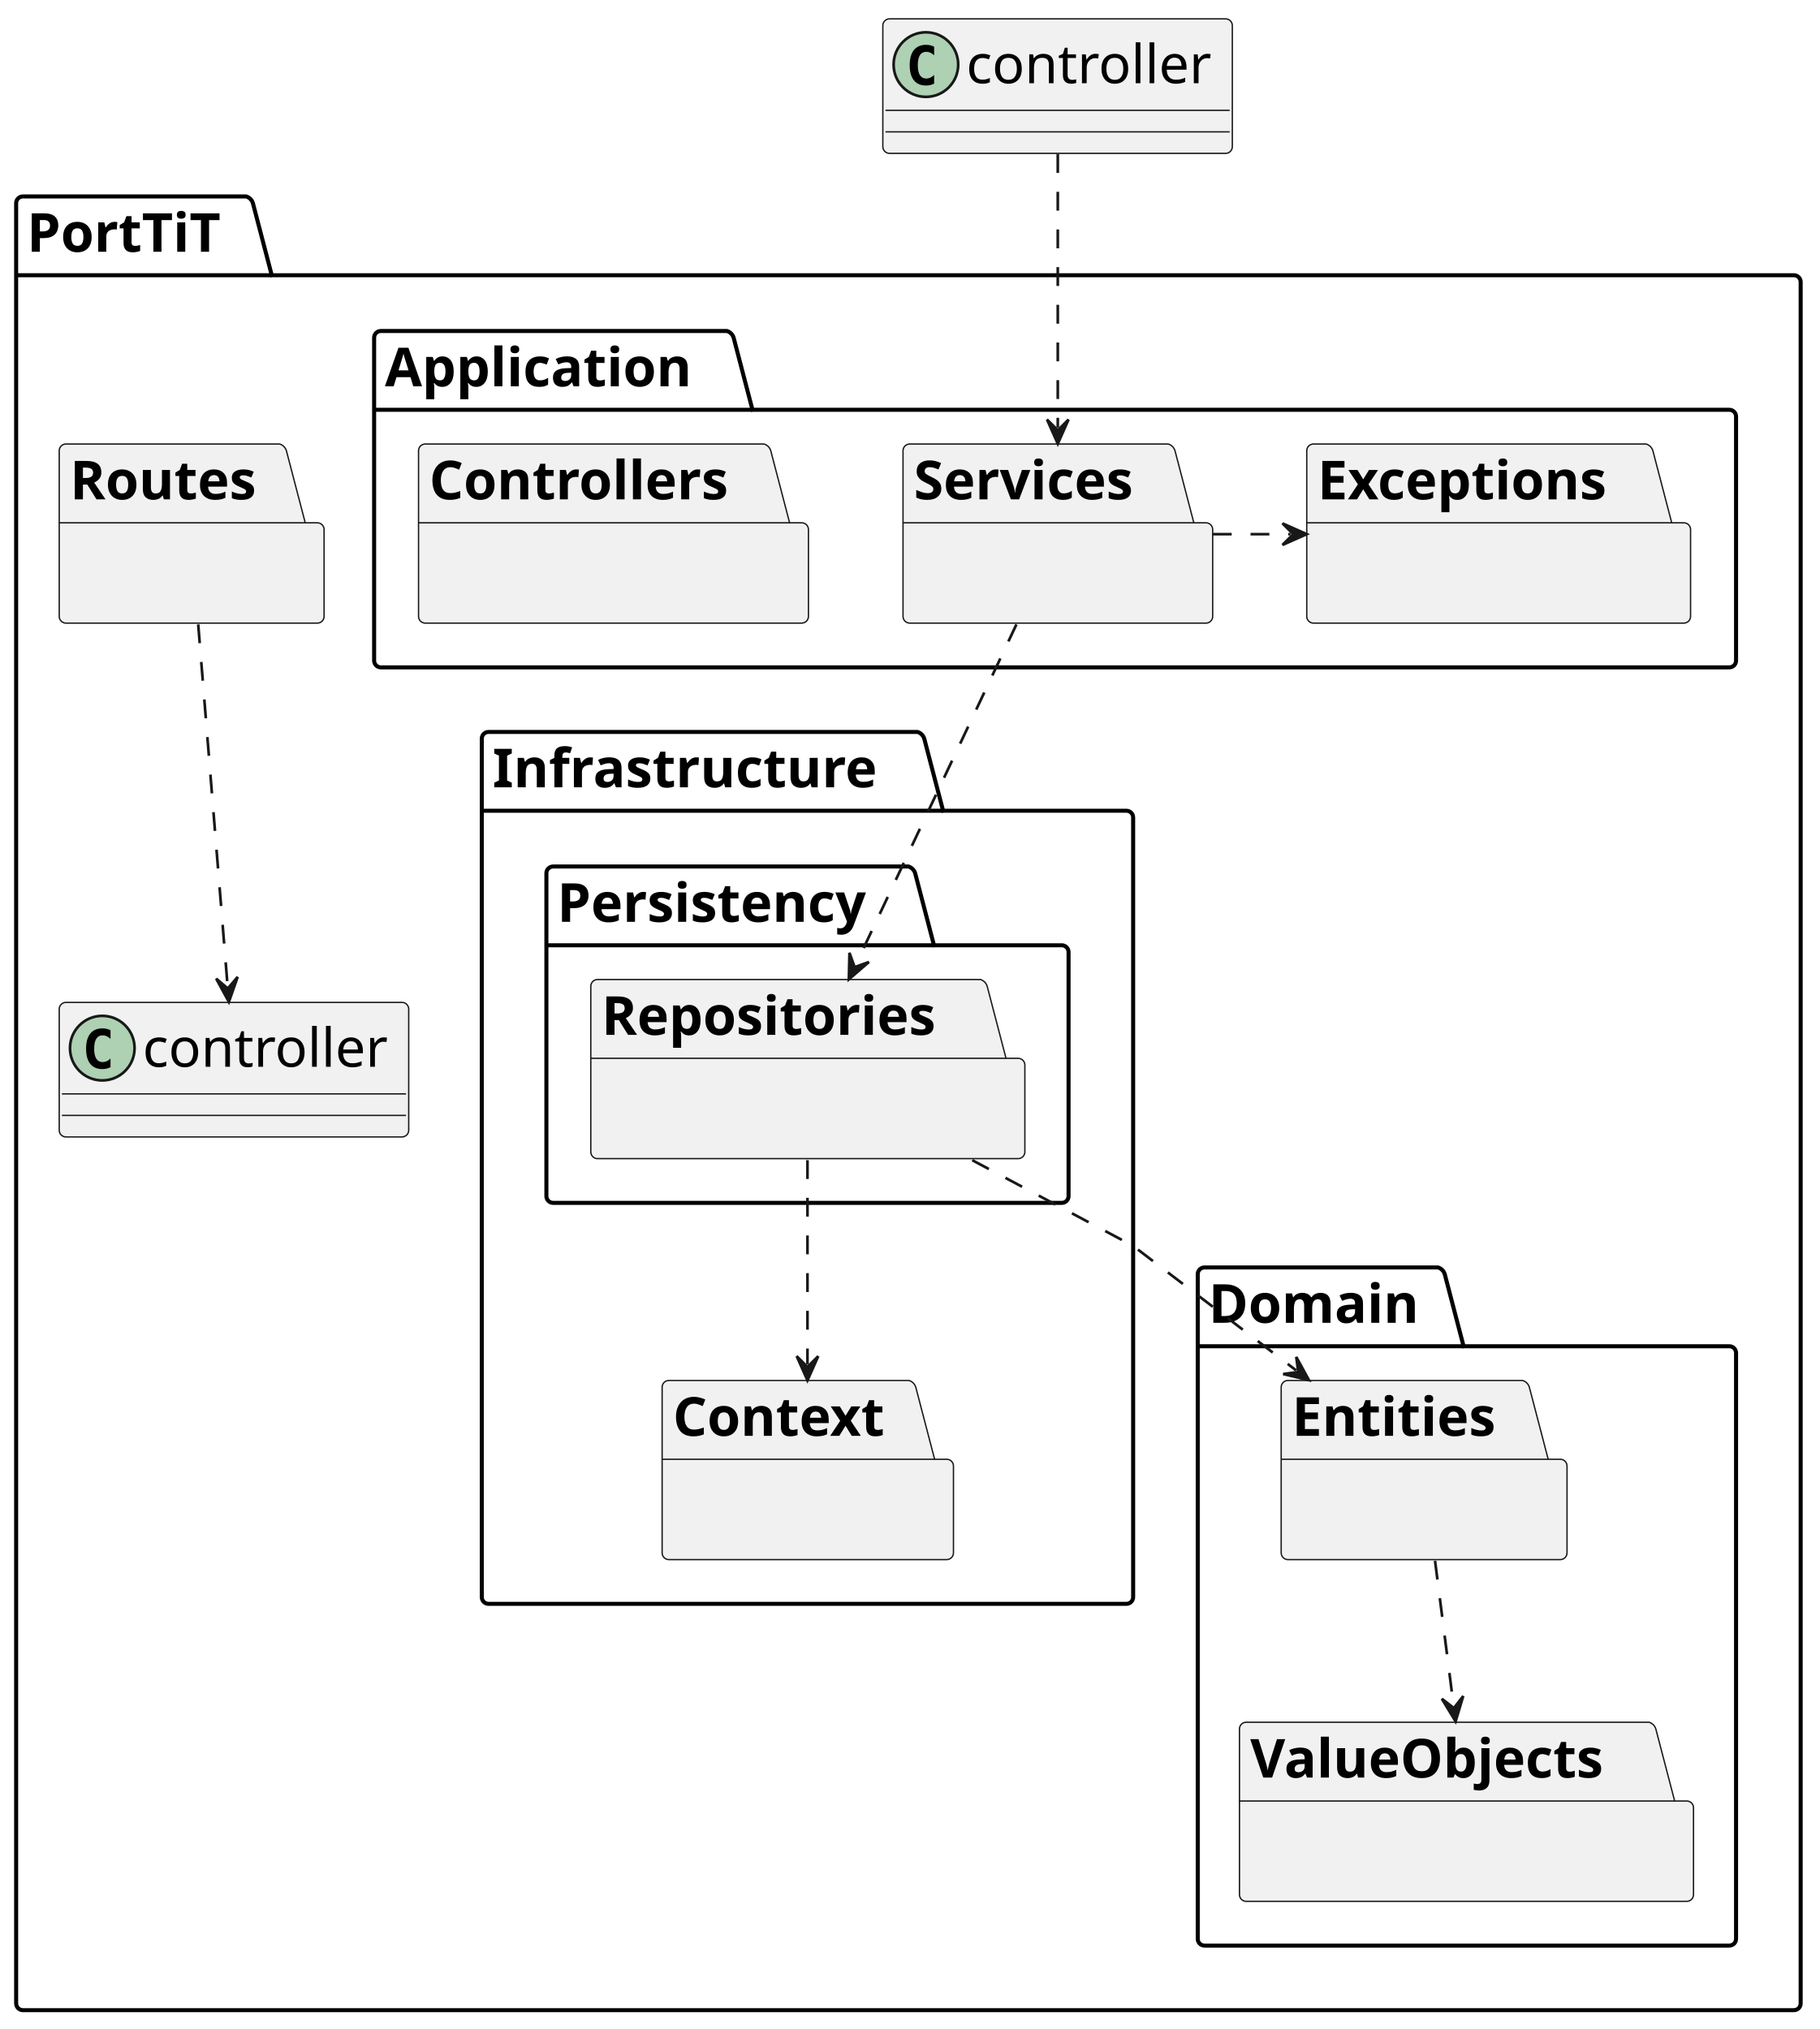
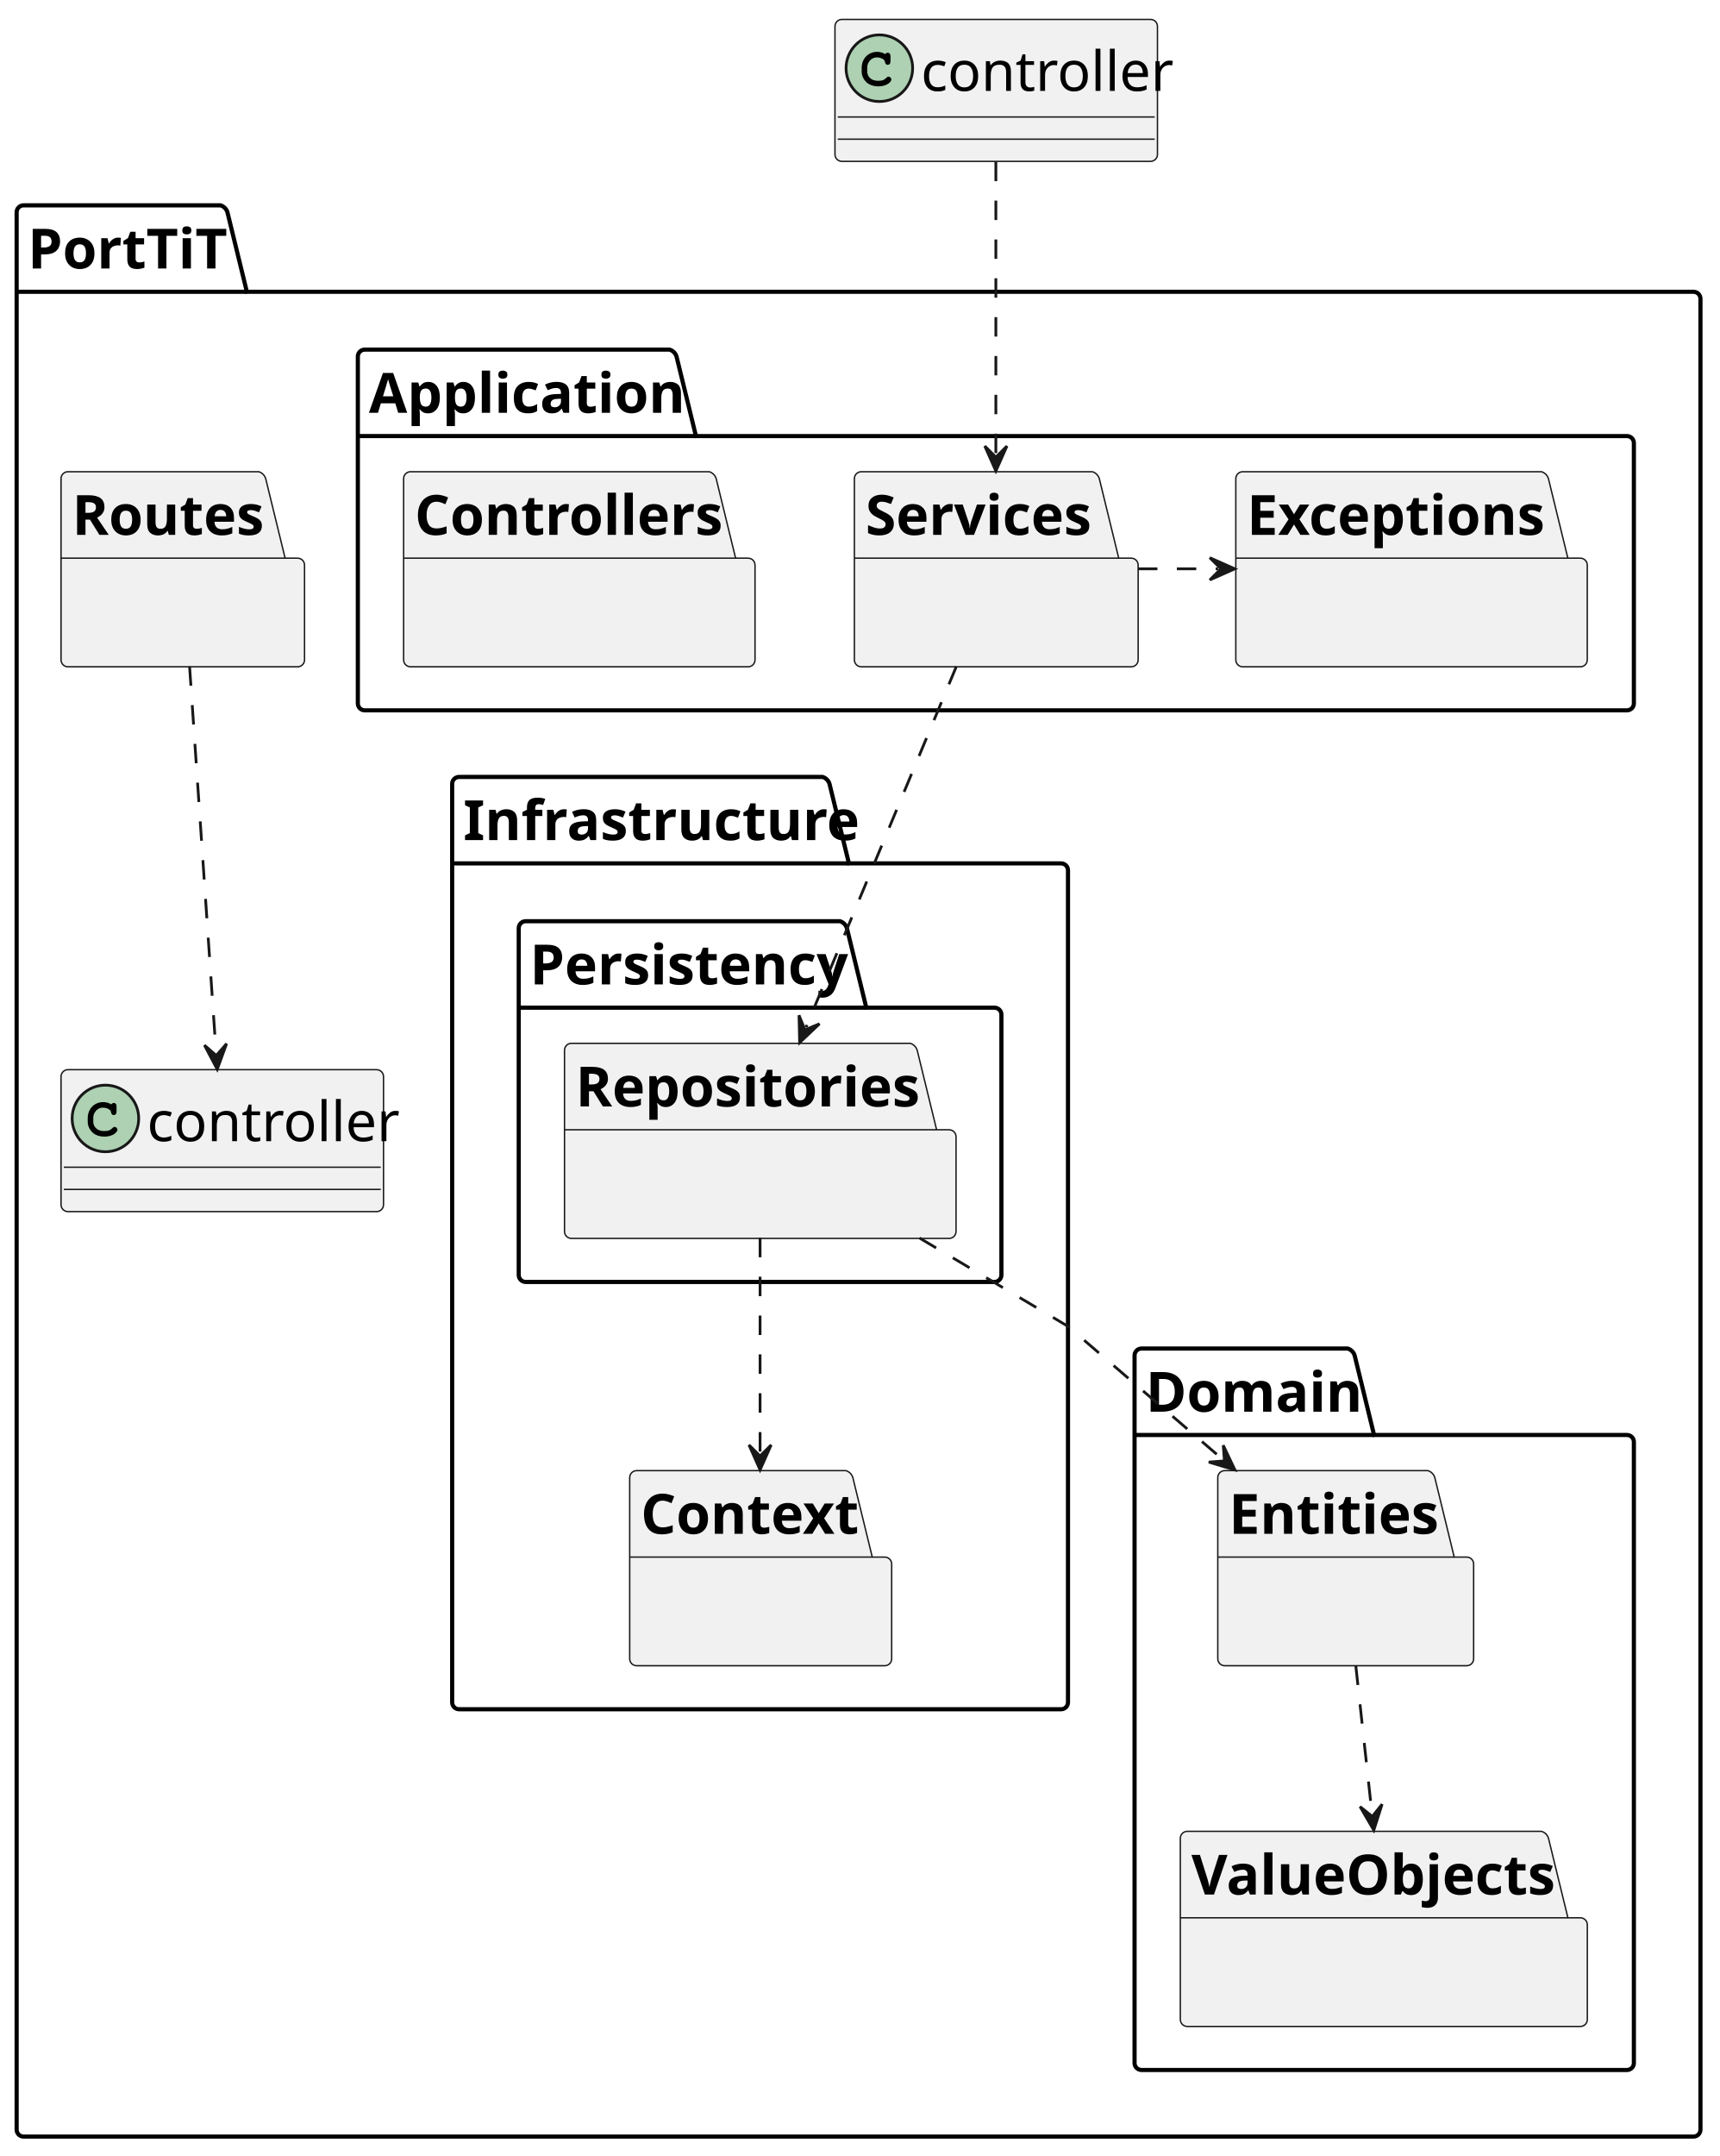
- <svg xmlns="http://www.w3.org/2000/svg" contentStyleType="text/css" data-diagram-type="CLASS" height="754px" preserveAspectRatio="none" style="width:676px;height:754px;background:#FFFFFF;" version="1.1" viewBox="0 0 676 754" width="676px" zoomAndPan="magnify">
+ <svg xmlns="http://www.w3.org/2000/svg" contentStyleType="text/css" data-diagram-type="CLASS" height="777px" preserveAspectRatio="none" style="width:620px;height:777px;background:#FFFFFF;" version="1.1" viewBox="0 0 620 777" width="620px" zoomAndPan="magnify">
  <defs />
  <g>
    <g class="cluster" data-entity="PortTiT" data-source-line="3" data-uid="ent0002" id="cluster_PortTiT">
-       <path d="M8.5,73 L91.463,73 A3.75,3.75 0 0 1 93.963,75.5 L100.963,102.281 L666.5,102.281 A2.5,2.5 0 0 1 669,104.781 L669,744.5 A2.5,2.5 0 0 1 666.5,747 L8.5,747 A2.5,2.5 0 0 1 6,744.5 L6,75.5 A2.5,2.5 0 0 1 8.5,73" fill="none" style="stroke:#000000;stroke-width:1.5;" />
-       <line style="stroke:#000000;stroke-width:1.5;" x1="6" x2="100.963" y1="102.281" y2="102.281" />
-       <text fill="#000000" font-family="sans-serif" font-size="20" font-weight="bold" lengthAdjust="spacing" textLength="81.963" x="10" y="93.564">PortTiT</text>
+       <path d="M8.5,74 L79.49,74 A3.75,3.75 0 0 1 81.99,76.5 L88.99,105.156 L610.5,105.156 A2.5,2.5 0 0 1 613,107.656 L613,767.5 A2.5,2.5 0 0 1 610.5,770 L8.5,770 A2.5,2.5 0 0 1 6,767.5 L6,76.5 A2.5,2.5 0 0 1 8.5,74" fill="none" style="stroke:#000000;stroke-width:1.5;" />
+       <line style="stroke:#000000;stroke-width:1.5;" x1="6" x2="88.99" y1="105.156" y2="105.156" />
+       <text fill="#000000" font-family="sans-serif" font-size="20" font-weight="bold" lengthAdjust="spacing" textLength="69.99" x="10" y="96.762">PortTiT</text>
    </g>
    <g class="cluster" data-entity="Application" data-source-line="11" data-uid="ent0006" id="cluster_Application">
-       <path d="M141.5,123 L270.068,123 A3.75,3.75 0 0 1 272.568,125.5 L279.568,152.281 L642.5,152.281 A2.5,2.5 0 0 1 645,154.781 L645,245.5 A2.5,2.5 0 0 1 642.5,248 L141.5,248 A2.5,2.5 0 0 1 139,245.5 L139,125.5 A2.5,2.5 0 0 1 141.5,123" fill="none" style="stroke:#000000;stroke-width:1.5;" />
-       <line style="stroke:#000000;stroke-width:1.5;" x1="139" x2="279.568" y1="152.281" y2="152.281" />
-       <text fill="#000000" font-family="sans-serif" font-size="20" font-weight="bold" lengthAdjust="spacing" textLength="127.568" x="143" y="143.565">Application</text>
+       <path d="M131.5,126 L241.387,126 A3.75,3.75 0 0 1 243.887,128.5 L250.887,157.156 L586.5,157.156 A2.5,2.5 0 0 1 589,159.656 L589,253.5 A2.5,2.5 0 0 1 586.5,256 L131.5,256 A2.5,2.5 0 0 1 129,253.5 L129,128.5 A2.5,2.5 0 0 1 131.5,126" fill="none" style="stroke:#000000;stroke-width:1.5;" />
+       <line style="stroke:#000000;stroke-width:1.5;" x1="129" x2="250.887" y1="157.156" y2="157.156" />
+       <text fill="#000000" font-family="sans-serif" font-size="20" font-weight="bold" lengthAdjust="spacing" textLength="108.887" x="133" y="148.762">Application</text>
    </g>
    <g class="cluster" data-entity="Infrastructure" data-source-line="25" data-uid="ent0010" id="cluster_Infrastructure">
-       <path d="M181.5,272 L340.889,272 A3.75,3.75 0 0 1 343.389,274.5 L350.389,301.281 L418.5,301.281 A2.5,2.5 0 0 1 421,303.781 L421,593.5 A2.5,2.5 0 0 1 418.5,596 L181.5,596 A2.5,2.5 0 0 1 179,593.5 L179,274.5 A2.5,2.5 0 0 1 181.5,272" fill="none" style="stroke:#000000;stroke-width:1.5;" />
-       <line style="stroke:#000000;stroke-width:1.5;" x1="179" x2="350.389" y1="301.281" y2="301.281" />
-       <text fill="#000000" font-family="sans-serif" font-size="20" font-weight="bold" lengthAdjust="spacing" textLength="158.389" x="183" y="292.565">Infrastructure</text>
+       <path d="M165.5,280 L296.529,280 A3.75,3.75 0 0 1 299.029,282.5 L306.029,311.156 L382.5,311.156 A2.5,2.5 0 0 1 385,313.656 L385,613.5 A2.5,2.5 0 0 1 382.5,616 L165.5,616 A2.5,2.5 0 0 1 163,613.5 L163,282.5 A2.5,2.5 0 0 1 165.5,280" fill="none" style="stroke:#000000;stroke-width:1.5;" />
+       <line style="stroke:#000000;stroke-width:1.5;" x1="163" x2="306.029" y1="311.156" y2="311.156" />
+       <text fill="#000000" font-family="sans-serif" font-size="20" font-weight="bold" lengthAdjust="spacing" textLength="130.029" x="167" y="302.762">Infrastructure</text>
    </g>
    <g class="cluster" data-entity="Persistency" data-source-line="27" data-uid="ent0011" id="cluster_Persistency">
-       <path d="M205.5,322 L337.506,322 A3.75,3.75 0 0 1 340.006,324.5 L347.006,351.281 L394.5,351.281 A2.5,2.5 0 0 1 397,353.781 L397,444.5 A2.5,2.5 0 0 1 394.5,447 L205.5,447 A2.5,2.5 0 0 1 203,444.5 L203,324.5 A2.5,2.5 0 0 1 205.5,322" fill="none" style="stroke:#000000;stroke-width:1.5;" />
-       <line style="stroke:#000000;stroke-width:1.5;" x1="203" x2="347.006" y1="351.281" y2="351.281" />
-       <text fill="#000000" font-family="sans-serif" font-size="20" font-weight="bold" lengthAdjust="spacing" textLength="131.006" x="207" y="342.565">Persistency</text>
+       <path d="M189.5,332 L302.795,332 A3.75,3.75 0 0 1 305.295,334.5 L312.295,363.156 L358.5,363.156 A2.5,2.5 0 0 1 361,365.656 L361,459.5 A2.5,2.5 0 0 1 358.5,462 L189.5,462 A2.5,2.5 0 0 1 187,459.5 L187,334.5 A2.5,2.5 0 0 1 189.5,332" fill="none" style="stroke:#000000;stroke-width:1.5;" />
+       <line style="stroke:#000000;stroke-width:1.5;" x1="187" x2="312.295" y1="363.156" y2="363.156" />
+       <text fill="#000000" font-family="sans-serif" font-size="20" font-weight="bold" lengthAdjust="spacing" textLength="112.295" x="191" y="354.762">Persistency</text>
    </g>
    <g class="cluster" data-entity="Domain" data-source-line="39" data-uid="ent0014" id="cluster_Domain">
-       <path d="M447.5,471 L534.271,471 A3.75,3.75 0 0 1 536.771,473.5 L543.771,500.281 L642.5,500.281 A2.5,2.5 0 0 1 645,502.781 L645,720.5 A2.5,2.5 0 0 1 642.5,723 L447.5,723 A2.5,2.5 0 0 1 445,720.5 L445,473.5 A2.5,2.5 0 0 1 447.5,471" fill="none" style="stroke:#000000;stroke-width:1.5;" />
-       <line style="stroke:#000000;stroke-width:1.5;" x1="445" x2="543.771" y1="500.281" y2="500.281" />
-       <text fill="#000000" font-family="sans-serif" font-size="20" font-weight="bold" lengthAdjust="spacing" textLength="85.772" x="449" y="491.565">Domain</text>
+       <path d="M411.5,486 L485.84,486 A3.75,3.75 0 0 1 488.34,488.5 L495.34,517.156 L586.5,517.156 A2.5,2.5 0 0 1 589,519.656 L589,743.5 A2.5,2.5 0 0 1 586.5,746 L411.5,746 A2.5,2.5 0 0 1 409,743.5 L409,488.5 A2.5,2.5 0 0 1 411.5,486" fill="none" style="stroke:#000000;stroke-width:1.5;" />
+       <line style="stroke:#000000;stroke-width:1.5;" x1="409" x2="495.34" y1="517.156" y2="517.156" />
+       <text fill="#000000" font-family="sans-serif" font-size="20" font-weight="bold" lengthAdjust="spacing" textLength="73.34" x="413" y="508.762">Domain</text>
    </g>
    <g class="entity" data-entity="controller" data-source-line="9" data-uid="ent0004" id="entity_controller">
-       <rect fill="#F1F1F1" height="50" rx="2.5" ry="2.5" style="stroke:#181818;stroke-width:0.5;" width="129.85" x="22" y="372.5" />
-       <ellipse cx="38" cy="389.5" fill="#ADD1B2" rx="12" ry="12" style="stroke:#181818;stroke-width:1;" />
-       <path d="M41.062,396.578 Q40.375,396.938 39.625,397.109 Q38.875,397.281 38.047,397.281 Q35.094,397.281 33.531,395.344 Q31.984,393.391 31.984,389.719 Q31.984,386.047 33.531,384.109 Q35.094,382.156 38.047,382.156 Q38.875,382.156 39.625,382.328 Q40.391,382.5 41.062,382.859 L41.062,386.062 Q40.312,385.375 39.609,385.062 Q38.922,384.75 38.172,384.75 Q36.594,384.75 35.781,386 Q34.984,387.25 34.984,389.719 Q34.984,392.188 35.781,393.438 Q36.594,394.688 38.172,394.688 Q38.922,394.688 39.609,394.375 Q40.312,394.062 41.062,393.375 L41.062,396.578 Z " fill="#000000" />
-       <text fill="#000000" font-family="sans-serif" font-size="20" lengthAdjust="spacing" textLength="95.85" x="53" y="396.424">controller</text>
-       <line style="stroke:#181818;stroke-width:0.5;" x1="23" x2="150.85" y1="406.5" y2="406.5" />
-       <line style="stroke:#181818;stroke-width:0.5;" x1="23" x2="150.85" y1="414.5" y2="414.5" />
+       <rect fill="#F1F1F1" height="51.156" rx="2.5" ry="2.5" style="stroke:#181818;stroke-width:0.5;" width="116.256" x="22" y="385.5" />
+       <ellipse cx="38" cy="403.078" fill="#ADD1B2" rx="12" ry="12" style="stroke:#181818;stroke-width:1;" />
+       <path d="M40.141,398 Q40.328,397.75 40.547,397.625 Q40.766,397.484 41.016,397.484 Q41.453,397.484 41.734,397.797 Q42.016,398.094 42.016,398.812 L42.016,400.516 Q42.016,401.234 41.734,401.547 Q41.453,401.859 41.016,401.859 Q40.625,401.859 40.375,401.625 Q40.125,401.406 40.016,400.797 Q39.953,400.375 39.734,400.156 Q39.344,399.719 38.625,399.453 Q37.906,399.188 37.188,399.188 Q36.281,399.188 35.531,399.578 Q34.781,399.969 34.203,400.859 Q33.625,401.734 33.625,402.938 L33.625,404.234 Q33.625,405.688 34.672,406.656 Q35.734,407.625 37.594,407.625 Q38.703,407.625 39.484,407.312 Q39.922,407.141 40.438,406.625 Q40.75,406.312 40.922,406.219 Q41.094,406.125 41.328,406.125 Q41.719,406.125 42.016,406.438 Q42.328,406.734 42.328,407.141 Q42.328,407.547 41.922,408.016 Q41.328,408.703 40.391,409.094 Q39.125,409.625 37.609,409.625 Q35.828,409.625 34.406,408.891 Q33.25,408.297 32.438,407.031 Q31.625,405.766 31.625,404.281 L31.625,402.922 Q31.625,401.359 32.344,400.016 Q33.078,398.656 34.359,397.922 Q35.656,397.188 37.109,397.188 Q37.969,397.188 38.719,397.391 Q39.484,397.594 40.141,398 Z " fill="#000000" />
+       <text fill="#000000" font-family="sans-serif" font-size="20" lengthAdjust="spacing" textLength="82.256" x="53" y="411.262">controller</text>
+       <line style="stroke:#181818;stroke-width:0.5;" x1="23" x2="137.256" y1="420.656" y2="420.656" />
+       <line style="stroke:#181818;stroke-width:0.5;" x1="23" x2="137.256" y1="428.656" y2="428.656" />
    </g>
-     <path d="M24.5,165 L103.908,165 A3.75,3.75 0 0 1 106.408,167.5 L113.408,194.281 L117.908,194.281 A2.5,2.5 0 0 1 120.408,196.781 L120.408,229.062 A2.5,2.5 0 0 1 117.908,231.562 L24.5,231.562 A2.5,2.5 0 0 1 22,229.062 L22,167.5 A2.5,2.5 0 0 1 24.5,165" fill="#F1F1F1" style="stroke:#181818;stroke-width:0.5;" />
-     <line style="stroke:#181818;stroke-width:0.5;" x1="22" x2="113.408" y1="194.281" y2="194.281" />
-     <text fill="#000000" font-family="sans-serif" font-size="20" font-weight="bold" lengthAdjust="spacing" textLength="78.408" x="26" y="185.565">Routes</text>
-     <path d="M158,165 L283.863,165 A3.75,3.75 0 0 1 286.363,167.5 L293.363,194.281 L297.863,194.281 A2.5,2.5 0 0 1 300.363,196.781 L300.363,229.062 A2.5,2.5 0 0 1 297.863,231.562 L158,231.562 A2.5,2.5 0 0 1 155.5,229.062 L155.5,167.5 A2.5,2.5 0 0 1 158,165" fill="#F1F1F1" style="stroke:#181818;stroke-width:0.5;" />
-     <line style="stroke:#181818;stroke-width:0.5;" x1="155.5" x2="293.363" y1="194.281" y2="194.281" />
-     <text fill="#000000" font-family="sans-serif" font-size="20" font-weight="bold" lengthAdjust="spacing" textLength="124.863" x="159.5" y="185.565">Controllers</text>
-     <path d="M488,165 L611.598,165 A3.75,3.75 0 0 1 614.098,167.5 L621.098,194.281 L625.598,194.281 A2.5,2.5 0 0 1 628.098,196.781 L628.098,229.062 A2.5,2.5 0 0 1 625.598,231.562 L488,231.562 A2.5,2.5 0 0 1 485.5,229.062 L485.5,167.5 A2.5,2.5 0 0 1 488,165" fill="#F1F1F1" style="stroke:#181818;stroke-width:0.5;" />
-     <line style="stroke:#181818;stroke-width:0.5;" x1="485.5" x2="621.098" y1="194.281" y2="194.281" />
-     <text fill="#000000" font-family="sans-serif" font-size="20" font-weight="bold" lengthAdjust="spacing" textLength="122.598" x="489.5" y="185.565">Exceptions</text>
-     <path d="M338,165 L434.049,165 A3.75,3.75 0 0 1 436.549,167.5 L443.549,194.281 L448.049,194.281 A2.5,2.5 0 0 1 450.549,196.781 L450.549,229.062 A2.5,2.5 0 0 1 448.049,231.562 L338,231.562 A2.5,2.5 0 0 1 335.5,229.062 L335.5,167.5 A2.5,2.5 0 0 1 338,165" fill="#F1F1F1" style="stroke:#181818;stroke-width:0.5;" />
-     <line style="stroke:#181818;stroke-width:0.5;" x1="335.5" x2="443.549" y1="194.281" y2="194.281" />
-     <text fill="#000000" font-family="sans-serif" font-size="20" font-weight="bold" lengthAdjust="spacing" textLength="95.049" x="339.5" y="185.565">Services</text>
-     <path d="M222,364 L364.269,364 A3.75,3.75 0 0 1 366.769,366.5 L373.769,393.281 L378.269,393.281 A2.5,2.5 0 0 1 380.769,395.781 L380.769,428.062 A2.5,2.5 0 0 1 378.269,430.562 L222,430.562 A2.5,2.5 0 0 1 219.5,428.062 L219.5,366.5 A2.5,2.5 0 0 1 222,364" fill="#F1F1F1" style="stroke:#181818;stroke-width:0.5;" />
-     <line style="stroke:#181818;stroke-width:0.5;" x1="219.5" x2="373.769" y1="393.281" y2="393.281" />
-     <text fill="#000000" font-family="sans-serif" font-size="20" font-weight="bold" lengthAdjust="spacing" textLength="141.269" x="223.5" y="384.565">Repositories</text>
-     <path d="M248.5,513 L337.742,513 A3.75,3.75 0 0 1 340.242,515.5 L347.242,542.281 L351.742,542.281 A2.5,2.5 0 0 1 354.242,544.781 L354.242,577.062 A2.5,2.5 0 0 1 351.742,579.562 L248.5,579.562 A2.5,2.5 0 0 1 246,577.062 L246,515.5 A2.5,2.5 0 0 1 248.5,513" fill="#F1F1F1" style="stroke:#181818;stroke-width:0.5;" />
-     <line style="stroke:#181818;stroke-width:0.5;" x1="246" x2="347.242" y1="542.281" y2="542.281" />
-     <text fill="#000000" font-family="sans-serif" font-size="20" font-weight="bold" lengthAdjust="spacing" textLength="88.242" x="250" y="533.564">Context</text>
-     <path d="M478.5,513 L565.701,513 A3.75,3.75 0 0 1 568.201,515.5 L575.201,542.281 L579.701,542.281 A2.5,2.5 0 0 1 582.201,544.781 L582.201,577.062 A2.5,2.5 0 0 1 579.701,579.562 L478.5,579.562 A2.5,2.5 0 0 1 476,577.062 L476,515.5 A2.5,2.5 0 0 1 478.5,513" fill="#F1F1F1" style="stroke:#181818;stroke-width:0.5;" />
-     <line style="stroke:#181818;stroke-width:0.5;" x1="476" x2="575.201" y1="542.281" y2="542.281" />
-     <text fill="#000000" font-family="sans-serif" font-size="20" font-weight="bold" lengthAdjust="spacing" textLength="86.201" x="480" y="533.564">Entities</text>
-     <path d="M463,640 L612.691,640 A3.75,3.75 0 0 1 615.191,642.5 L622.191,669.281 L626.691,669.281 A2.5,2.5 0 0 1 629.191,671.781 L629.191,704.062 A2.5,2.5 0 0 1 626.691,706.562 L463,706.562 A2.5,2.5 0 0 1 460.5,704.062 L460.5,642.5 A2.5,2.5 0 0 1 463,640" fill="#F1F1F1" style="stroke:#181818;stroke-width:0.5;" />
-     <line style="stroke:#181818;stroke-width:0.5;" x1="460.5" x2="622.191" y1="669.281" y2="669.281" />
-     <text fill="#000000" font-family="sans-serif" font-size="20" font-weight="bold" lengthAdjust="spacing" textLength="148.691" x="464.5" y="660.564">ValueObjects</text>
+     <path d="M24.5,170 L93.283,170 A3.75,3.75 0 0 1 95.783,172.5 L102.783,201.156 L107.283,201.156 A2.5,2.5 0 0 1 109.783,203.656 L109.783,237.812 A2.5,2.5 0 0 1 107.283,240.312 L24.5,240.312 A2.5,2.5 0 0 1 22,237.812 L22,172.5 A2.5,2.5 0 0 1 24.5,170" fill="#F1F1F1" style="stroke:#181818;stroke-width:0.5;" />
+     <line style="stroke:#181818;stroke-width:0.5;" x1="22" x2="102.783" y1="201.156" y2="201.156" />
+     <text fill="#000000" font-family="sans-serif" font-size="20" font-weight="bold" lengthAdjust="spacing" textLength="67.783" x="26" y="192.762">Routes</text>
+     <path d="M148,170 L255.68,170 A3.75,3.75 0 0 1 258.18,172.5 L265.18,201.156 L269.68,201.156 A2.5,2.5 0 0 1 272.18,203.656 L272.18,237.812 A2.5,2.5 0 0 1 269.68,240.312 L148,240.312 A2.5,2.5 0 0 1 145.5,237.812 L145.5,172.5 A2.5,2.5 0 0 1 148,170" fill="#F1F1F1" style="stroke:#181818;stroke-width:0.5;" />
+     <line style="stroke:#181818;stroke-width:0.5;" x1="145.5" x2="265.18" y1="201.156" y2="201.156" />
+     <text fill="#000000" font-family="sans-serif" font-size="20" font-weight="bold" lengthAdjust="spacing" textLength="106.68" x="149.5" y="192.762">Controllers</text>
+     <path d="M448,170 L555.699,170 A3.75,3.75 0 0 1 558.199,172.5 L565.199,201.156 L569.699,201.156 A2.5,2.5 0 0 1 572.199,203.656 L572.199,237.812 A2.5,2.5 0 0 1 569.699,240.312 L448,240.312 A2.5,2.5 0 0 1 445.5,237.812 L445.5,172.5 A2.5,2.5 0 0 1 448,170" fill="#F1F1F1" style="stroke:#181818;stroke-width:0.5;" />
+     <line style="stroke:#181818;stroke-width:0.5;" x1="445.5" x2="565.199" y1="201.156" y2="201.156" />
+     <text fill="#000000" font-family="sans-serif" font-size="20" font-weight="bold" lengthAdjust="spacing" textLength="106.699" x="449.5" y="192.762">Exceptions</text>
+     <path d="M310.5,170 L393.795,170 A3.75,3.75 0 0 1 396.295,172.5 L403.295,201.156 L407.795,201.156 A2.5,2.5 0 0 1 410.295,203.656 L410.295,237.812 A2.5,2.5 0 0 1 407.795,240.312 L310.5,240.312 A2.5,2.5 0 0 1 308,237.812 L308,172.5 A2.5,2.5 0 0 1 310.5,170" fill="#F1F1F1" style="stroke:#181818;stroke-width:0.5;" />
+     <line style="stroke:#181818;stroke-width:0.5;" x1="308" x2="403.295" y1="201.156" y2="201.156" />
+     <text fill="#000000" font-family="sans-serif" font-size="20" font-weight="bold" lengthAdjust="spacing" textLength="82.295" x="312" y="192.762">Services</text>
+     <path d="M206,376 L328.143,376 A3.75,3.75 0 0 1 330.643,378.5 L337.643,407.156 L342.143,407.156 A2.5,2.5 0 0 1 344.643,409.656 L344.643,443.812 A2.5,2.5 0 0 1 342.143,446.312 L206,446.312 A2.5,2.5 0 0 1 203.5,443.812 L203.5,378.5 A2.5,2.5 0 0 1 206,376" fill="#F1F1F1" style="stroke:#181818;stroke-width:0.5;" />
+     <line style="stroke:#181818;stroke-width:0.5;" x1="203.5" x2="337.643" y1="407.156" y2="407.156" />
+     <text fill="#000000" font-family="sans-serif" font-size="20" font-weight="bold" lengthAdjust="spacing" textLength="121.143" x="207.5" y="398.762">Repositories</text>
+     <path d="M229.5,530 L304.943,530 A3.75,3.75 0 0 1 307.443,532.5 L314.443,561.156 L318.943,561.156 A2.5,2.5 0 0 1 321.443,563.656 L321.443,597.812 A2.5,2.5 0 0 1 318.943,600.312 L229.5,600.312 A2.5,2.5 0 0 1 227,597.812 L227,532.5 A2.5,2.5 0 0 1 229.5,530" fill="#F1F1F1" style="stroke:#181818;stroke-width:0.5;" />
+     <line style="stroke:#181818;stroke-width:0.5;" x1="227" x2="314.443" y1="561.156" y2="561.156" />
+     <text fill="#000000" font-family="sans-serif" font-size="20" font-weight="bold" lengthAdjust="spacing" textLength="74.443" x="231" y="552.762">Context</text>
+     <path d="M441.5,530 L514.736,530 A3.75,3.75 0 0 1 517.236,532.5 L524.236,561.156 L528.736,561.156 A2.5,2.5 0 0 1 531.236,563.656 L531.236,597.812 A2.5,2.5 0 0 1 528.736,600.312 L441.5,600.312 A2.5,2.5 0 0 1 439,597.812 L439,532.5 A2.5,2.5 0 0 1 441.5,530" fill="#F1F1F1" style="stroke:#181818;stroke-width:0.5;" />
+     <line style="stroke:#181818;stroke-width:0.5;" x1="439" x2="524.236" y1="561.156" y2="561.156" />
+     <text fill="#000000" font-family="sans-serif" font-size="20" font-weight="bold" lengthAdjust="spacing" textLength="72.236" x="443" y="552.762">Entities</text>
+     <path d="M428,660 L555.719,660 A3.75,3.75 0 0 1 558.219,662.5 L565.219,691.156 L569.719,691.156 A2.5,2.5 0 0 1 572.219,693.656 L572.219,727.812 A2.5,2.5 0 0 1 569.719,730.312 L428,730.312 A2.5,2.5 0 0 1 425.5,727.812 L425.5,662.5 A2.5,2.5 0 0 1 428,660" fill="#F1F1F1" style="stroke:#181818;stroke-width:0.5;" />
+     <line style="stroke:#181818;stroke-width:0.5;" x1="425.5" x2="565.219" y1="691.156" y2="691.156" />
+     <text fill="#000000" font-family="sans-serif" font-size="20" font-weight="bold" lengthAdjust="spacing" textLength="126.719" x="429.5" y="682.762">ValueObjects</text>
    <g class="entity" data-entity="controller" data-source-line="50" data-uid="ent0017" id="entity_controller">
-       <rect fill="#F1F1F1" height="50" rx="2.5" ry="2.5" style="stroke:#181818;stroke-width:0.5;" width="129.85" x="328" y="7" />
-       <ellipse cx="344" cy="24" fill="#ADD1B2" rx="12" ry="12" style="stroke:#181818;stroke-width:1;" />
-       <path d="M347.062,31.078 Q346.375,31.438 345.625,31.609 Q344.875,31.781 344.047,31.781 Q341.094,31.781 339.531,29.844 Q337.984,27.891 337.984,24.219 Q337.984,20.547 339.531,18.609 Q341.094,16.656 344.047,16.656 Q344.875,16.656 345.625,16.828 Q346.391,17 347.062,17.359 L347.062,20.562 Q346.312,19.875 345.609,19.562 Q344.922,19.25 344.172,19.25 Q342.594,19.25 341.781,20.5 Q340.984,21.75 340.984,24.219 Q340.984,26.688 341.781,27.938 Q342.594,29.188 344.172,29.188 Q344.922,29.188 345.609,28.875 Q346.312,28.562 347.062,27.875 L347.062,31.078 Z " fill="#000000" />
-       <text fill="#000000" font-family="sans-serif" font-size="20" lengthAdjust="spacing" textLength="95.85" x="359" y="30.924">controller</text>
-       <line style="stroke:#181818;stroke-width:0.5;" x1="329" x2="456.85" y1="41" y2="41" />
-       <line style="stroke:#181818;stroke-width:0.5;" x1="329" x2="456.85" y1="49" y2="49" />
+       <rect fill="#F1F1F1" height="51.156" rx="2.5" ry="2.5" style="stroke:#181818;stroke-width:0.5;" width="116.256" x="301" y="7" />
+       <ellipse cx="317" cy="24.578" fill="#ADD1B2" rx="12" ry="12" style="stroke:#181818;stroke-width:1;" />
+       <path d="M319.141,19.5 Q319.328,19.25 319.547,19.125 Q319.766,18.984 320.016,18.984 Q320.453,18.984 320.734,19.297 Q321.016,19.594 321.016,20.312 L321.016,22.016 Q321.016,22.734 320.734,23.047 Q320.453,23.359 320.016,23.359 Q319.625,23.359 319.375,23.125 Q319.125,22.906 319.016,22.297 Q318.953,21.875 318.734,21.656 Q318.344,21.219 317.625,20.953 Q316.906,20.688 316.188,20.688 Q315.281,20.688 314.531,21.078 Q313.781,21.469 313.203,22.359 Q312.625,23.234 312.625,24.438 L312.625,25.734 Q312.625,27.188 313.672,28.156 Q314.734,29.125 316.594,29.125 Q317.703,29.125 318.484,28.812 Q318.922,28.641 319.438,28.125 Q319.75,27.812 319.922,27.719 Q320.094,27.625 320.328,27.625 Q320.719,27.625 321.016,27.938 Q321.328,28.234 321.328,28.641 Q321.328,29.047 320.922,29.516 Q320.328,30.203 319.391,30.594 Q318.125,31.125 316.609,31.125 Q314.828,31.125 313.406,30.391 Q312.25,29.797 311.438,28.531 Q310.625,27.266 310.625,25.781 L310.625,24.422 Q310.625,22.859 311.344,21.516 Q312.078,20.156 313.359,19.422 Q314.656,18.688 316.109,18.688 Q316.969,18.688 317.719,18.891 Q318.484,19.094 319.141,19.5 Z " fill="#000000" />
+       <text fill="#000000" font-family="sans-serif" font-size="20" lengthAdjust="spacing" textLength="82.256" x="332" y="32.762">controller</text>
+       <line style="stroke:#181818;stroke-width:0.5;" x1="302" x2="416.256" y1="42.156" y2="42.156" />
+       <line style="stroke:#181818;stroke-width:0.5;" x1="302" x2="416.256" y1="50.156" y2="50.156" />
    </g>
    <g class="link" data-entity-1="rt" data-entity-2="controller" data-source-line="9" data-uid="lnk5" id="link_rt_controller">
-       <path codeLine="9" d="M73.64,232.03 C76.85,271.48 81.683,331.08 84.553,366.34" fill="none" id="rt-to-controller" style="stroke:#181818;stroke-width:1;stroke-dasharray:7.0,7.0;" />
-       <polygon fill="#181818" points="85.04,372.32,88.297,363.025,84.634,367.337,80.323,363.674,85.04,372.32" style="stroke:#181818;stroke-width:1;" />
+       <path codeLine="9" d="M68.34,240.15 C71.16,281.21 75.409,343.124 77.899,379.394" fill="none" id="rt-to-controller" style="stroke:#181818;stroke-width:1;stroke-dasharray:7.0,7.0;" />
+       <polygon fill="#181818" points="78.31,385.38,81.684,376.127,77.968,380.392,73.703,376.675,78.31,385.38" style="stroke:#181818;stroke-width:1;" />
    </g>
    <g class="link" data-entity-1="controller" data-entity-2="service" data-source-line="50" data-uid="lnk18" id="link_controller_service">
-       <path codeLine="50" d="M393,57.27 C393,85.78 393,127.2 393,158.9" fill="none" id="controller-to-service" style="stroke:#181818;stroke-width:1;stroke-dasharray:7.0,7.0;" />
-       <polygon fill="#181818" points="393,164.9,397,155.9,393,159.9,389,155.9,393,164.9" style="stroke:#181818;stroke-width:1;" />
+       <path codeLine="50" d="M359,58.29 C359,87.66 359,130.76 359,163.75" fill="none" id="controller-to-service" style="stroke:#181818;stroke-width:1;stroke-dasharray:7.0,7.0;" />
+       <polygon fill="#181818" points="359,169.75,363,160.75,359,164.75,355,160.75,359,169.75" style="stroke:#181818;stroke-width:1;" />
    </g>
    <g class="link" data-entity-1="service" data-entity-2="repo" data-source-line="51" data-uid="lnk19" id="link_service_repo">
-       <path codeLine="51" d="M377.64,232.03 C360.41,268.53 335.181,321.974 317.941,358.494" fill="none" id="service-to-repo" style="stroke:#181818;stroke-width:1;stroke-dasharray:7.0,7.0;" />
-       <polygon fill="#181818" points="315.38,363.92,322.839,357.489,317.514,359.399,315.605,354.074,315.38,363.92" style="stroke:#181818;stroke-width:1;" />
+       <path codeLine="51" d="M344.77,240.15 C329.08,277.8 306.288,332.502 290.578,370.202" fill="none" id="service-to-repo" style="stroke:#181818;stroke-width:1;stroke-dasharray:7.0,7.0;" />
+       <polygon fill="#181818" points="288.27,375.74,295.424,368.971,290.193,371.125,288.04,365.894,288.27,375.74" style="stroke:#181818;stroke-width:1;" />
    </g>
    <g class="link" data-entity-1="repo" data-entity-2="ent" data-source-line="52" data-uid="lnk20" id="link_repo_ent">
-       <path codeLine="52" d="M361.21,431.13 C391.22,447.13 421,463 421,463 C421,463 451.362,486.188 481.552,509.248" fill="none" id="repo-to-ent" style="stroke:#181818;stroke-width:1;stroke-dasharray:7.0,7.0;" />
-       <polygon fill="#181818" points="486.32,512.89,481.596,504.248,482.346,509.855,476.74,510.606,486.32,512.89" style="stroke:#181818;stroke-width:1;" />
+       <path codeLine="52" d="M331.45,446.16 C358.54,462.26 385,478 385,478 C385,478 412.75,501.868 440.64,525.848" fill="none" id="repo-to-ent" style="stroke:#181818;stroke-width:1;stroke-dasharray:7.0,7.0;" />
+       <polygon fill="#181818" points="445.19,529.76,440.974,520.859,441.399,526.5,435.758,526.925,445.19,529.76" style="stroke:#181818;stroke-width:1;" />
    </g>
    <g class="link" data-entity-1="ent" data-entity-2="vo" data-source-line="54" data-uid="lnk21" id="link_ent_vo">
-       <path codeLine="54" d="M533.16,580.02 C535.51,598.39 537.691,615.338 540.041,633.758" fill="none" id="ent-to-vo" style="stroke:#181818;stroke-width:1;stroke-dasharray:7.0,7.0;" />
-       <polygon fill="#181818" points="540.8,639.71,543.629,630.276,540.167,634.75,535.693,631.289,540.8,639.71" style="stroke:#181818;stroke-width:1;" />
+       <path codeLine="54" d="M488.75,600.3 C490.76,618.67 492.578,635.256 494.588,653.636" fill="none" id="ent-to-vo" style="stroke:#181818;stroke-width:1;stroke-dasharray:7.0,7.0;" />
+       <polygon fill="#181818" points="495.24,659.6,498.238,650.218,494.697,654.63,490.285,651.088,495.24,659.6" style="stroke:#181818;stroke-width:1;" />
    </g>
    <g class="link" data-entity-1="service" data-entity-2="exception" data-source-line="56" data-uid="lnk22" id="link_service_exception">
-       <path codeLine="56" d="M450.61,198.5 C457.08,198.5 467,198.5 479.48,198.5" fill="none" id="service-to-exception" style="stroke:#181818;stroke-width:1;stroke-dasharray:7.0,7.0;" />
-       <polygon fill="#181818" points="485.48,198.5,476.48,194.5,480.48,198.5,476.48,202.5,485.48,198.5" style="stroke:#181818;stroke-width:1;" />
+       <path codeLine="56" d="M410.24,205 C414.99,205 426.45,205 439.12,205" fill="none" id="service-to-exception" style="stroke:#181818;stroke-width:1;stroke-dasharray:7.0,7.0;" />
+       <polygon fill="#181818" points="445.12,205,436.12,201,440.12,205,436.12,209,445.12,205" style="stroke:#181818;stroke-width:1;" />
    </g>
    <g class="link" data-entity-1="repo" data-entity-2="ctx" data-source-line="58" data-uid="lnk23" id="link_repo_ctx">
-       <path codeLine="58" d="M300,431.12 C300,455.48 300,482.63 300,506.97" fill="none" id="repo-to-ctx" style="stroke:#181818;stroke-width:1;stroke-dasharray:7.0,7.0;" />
-       <polygon fill="#181818" points="300,512.97,304,503.97,300,507.97,296,503.97,300,512.97" style="stroke:#181818;stroke-width:1;" />
+       <path codeLine="58" d="M274,446.11 C274,471.06 274,498.76 274,523.74" fill="none" id="repo-to-ctx" style="stroke:#181818;stroke-width:1;stroke-dasharray:7.0,7.0;" />
+       <polygon fill="#181818" points="274,529.74,278,520.74,274,524.74,270,520.74,274,529.74" style="stroke:#181818;stroke-width:1;" />
    </g>
  </g>
</svg>
